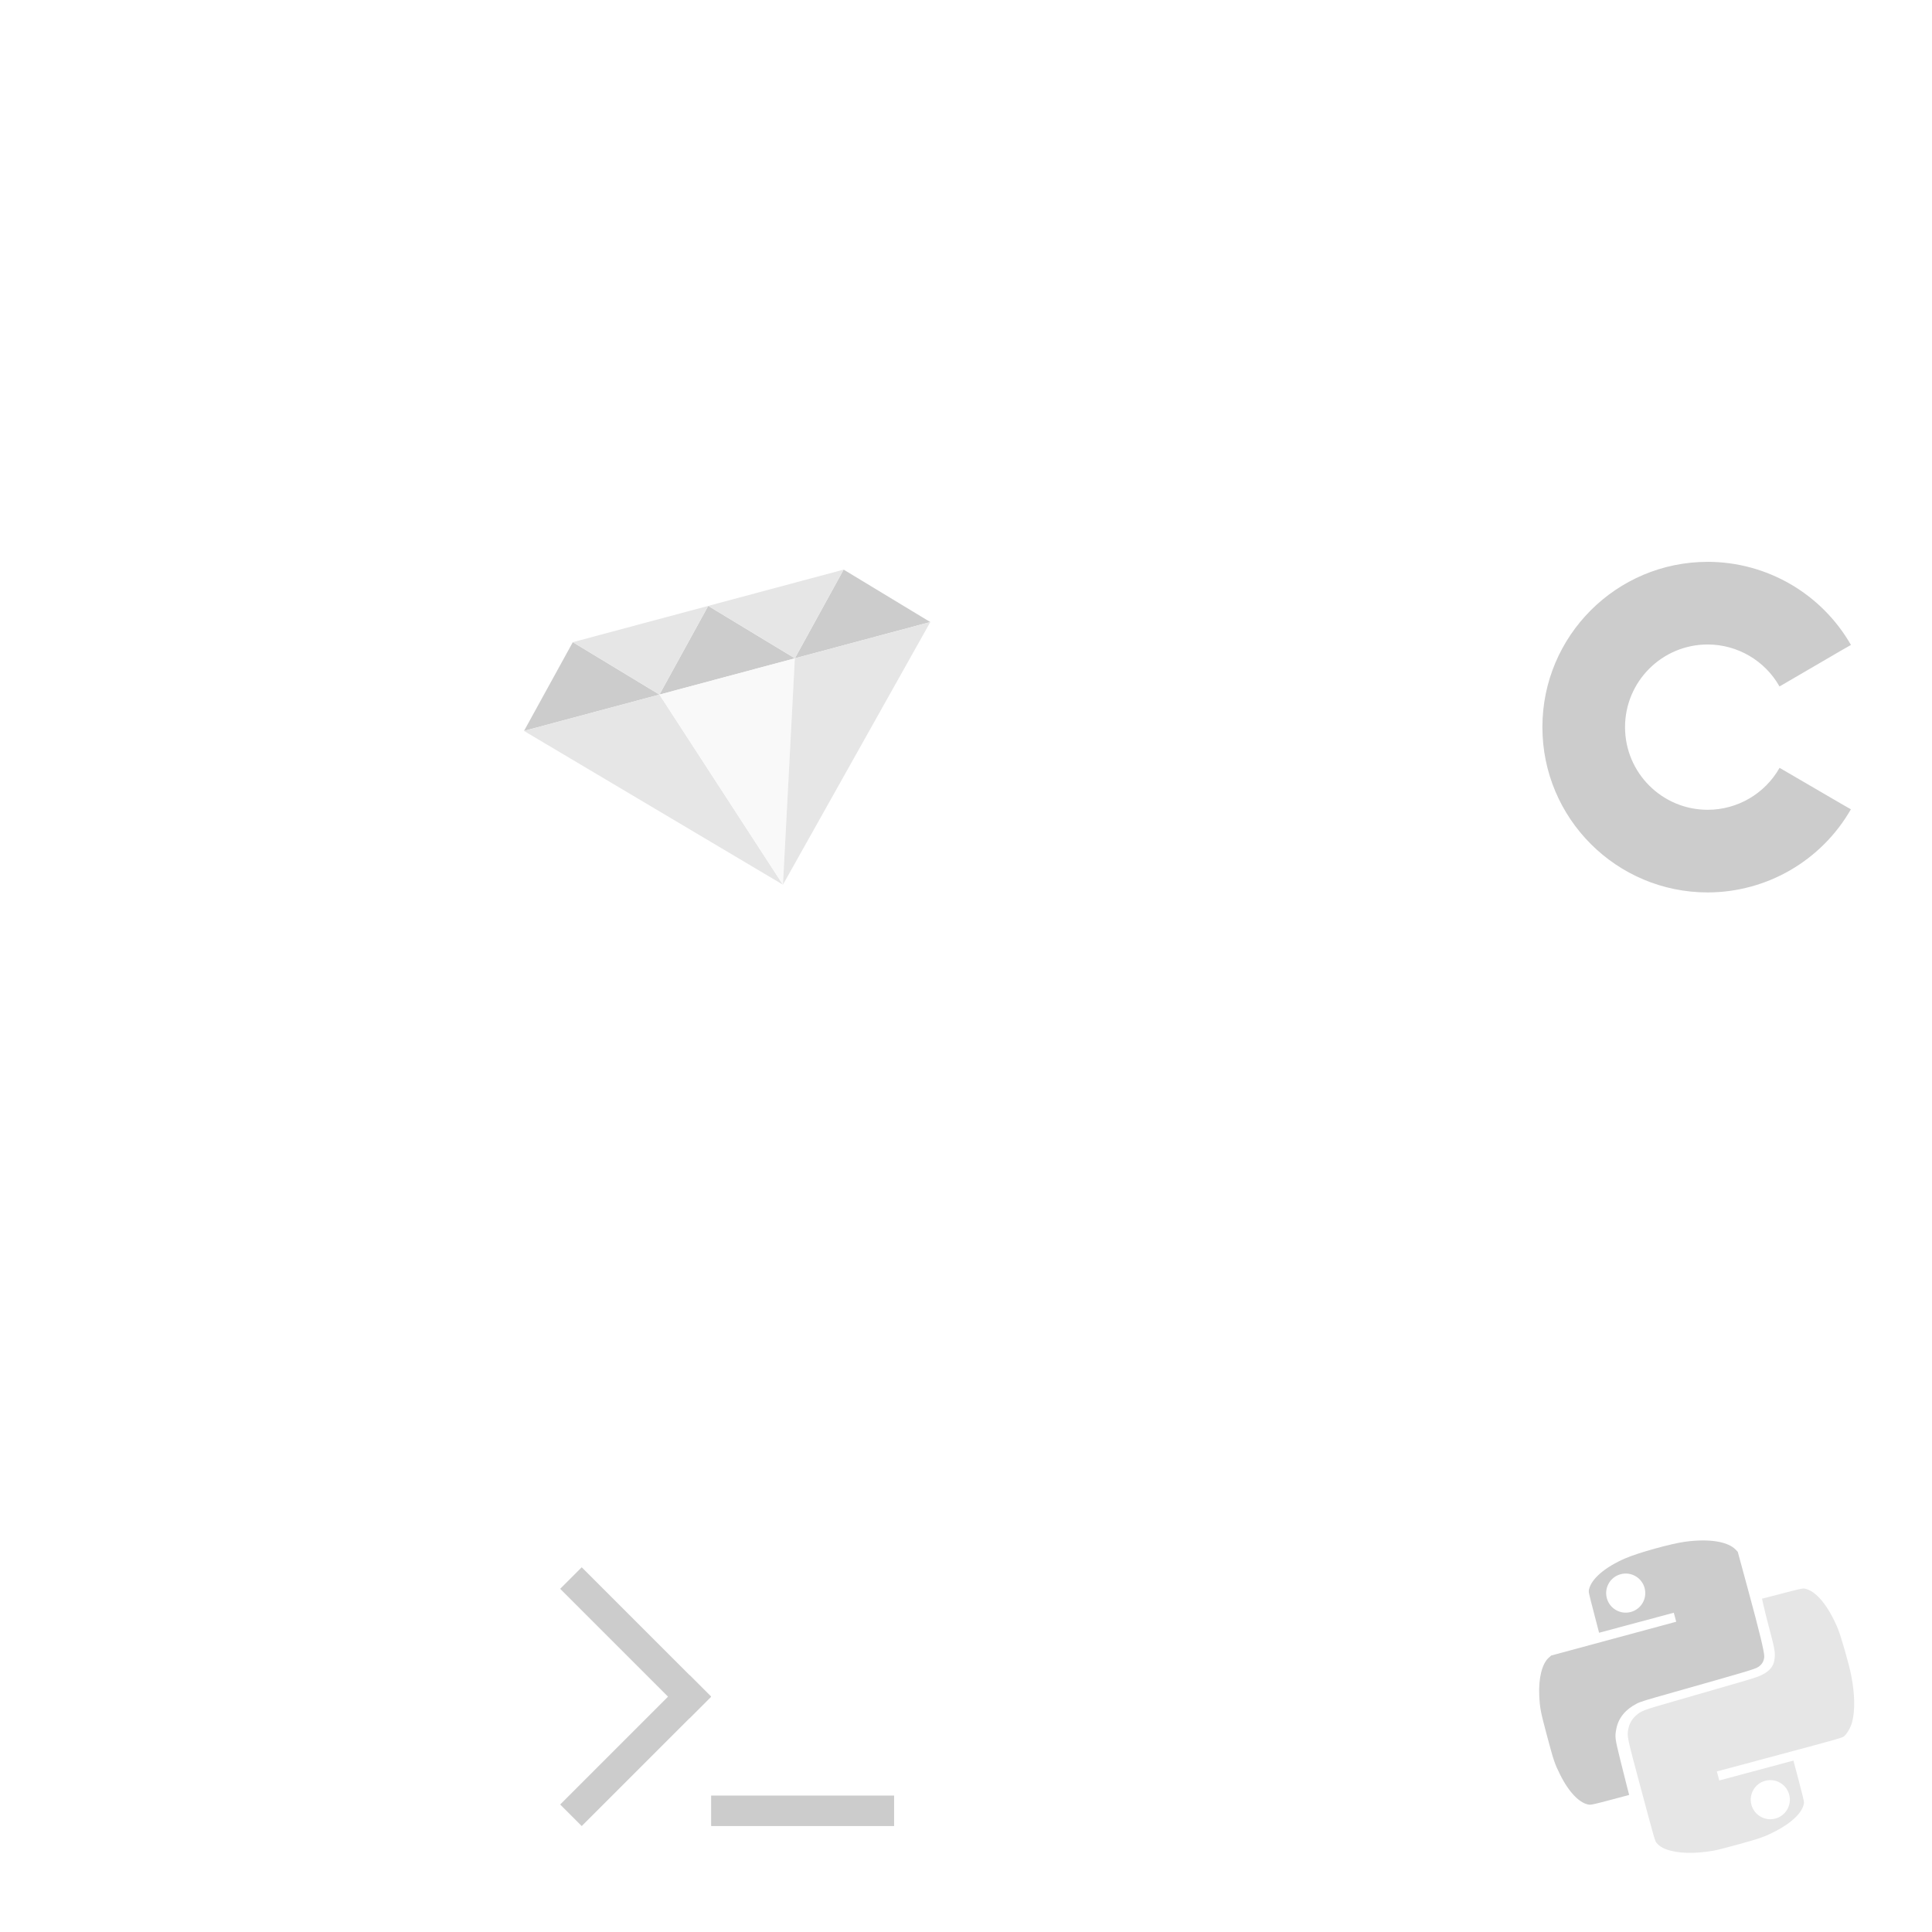
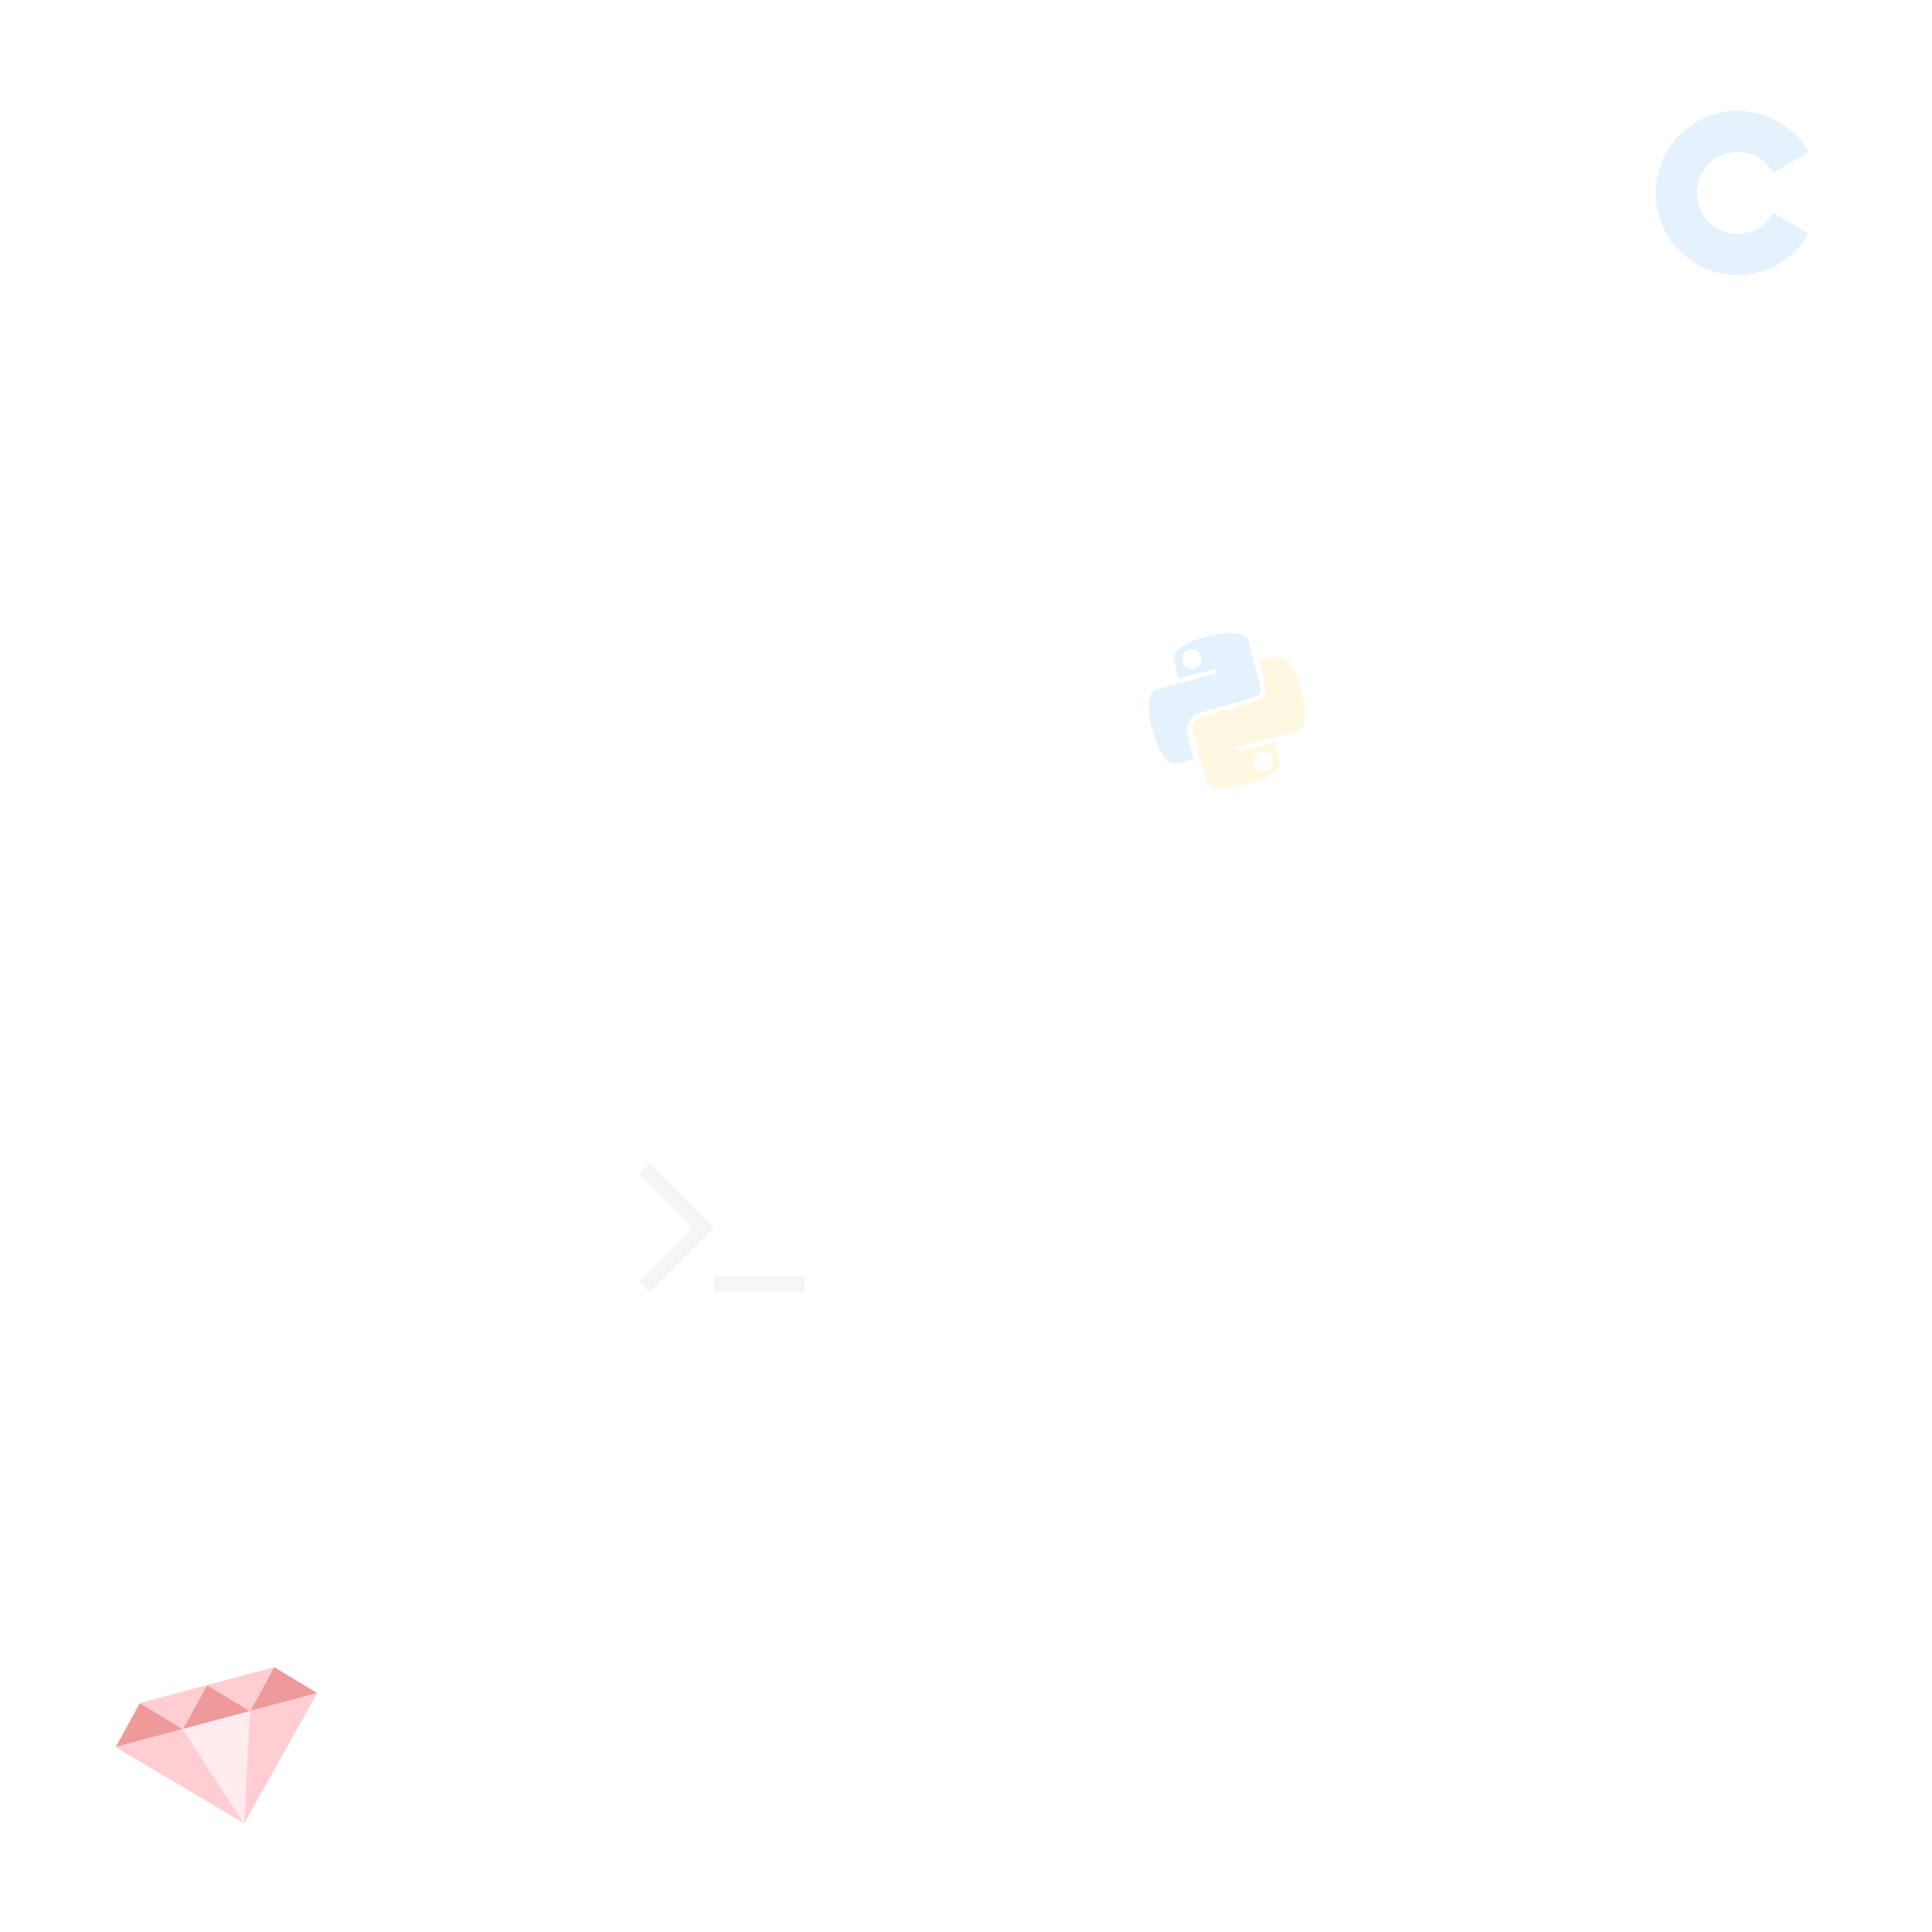
- <svg xmlns="http://www.w3.org/2000/svg" width="192.8mm" height="192.8mm" viewBox="0 0 192.8 192.8" version="1.1" id="svg8">
+ <svg xmlns="http://www.w3.org/2000/svg" id="svg8" version="1.1" viewBox="0 0 26.458 26.458" height="100" width="100">
  <defs id="defs2" />
-   <g id="layer1" transform="translate(62.80834,-47.90479)">
-     <g id="g940" transform="rotate(-15,-96.76904,548.2932)">
-       <path transform="matrix(0.8132284,0,0,0.4893807,40.73915,74.11808)" d="m 86.606,170.855 -8.601,0 -8.601,0 4.3,-7.449 4.3,-7.449 4.3,7.449 z" id="path848" style="opacity:1;fill:#cccccc;fill-opacity:1;stroke:none;stroke-width:2.378;stroke-linejoin:miter;stroke-miterlimit:7;stroke-dasharray:none;stroke-dashoffset:0;stroke-opacity:0" />
-       <path transform="matrix(0.8132284,0,0,0.4893807,54.7281,74.11808)" d="m 86.606,170.855 -8.601,0 -8.601,0 4.3,-7.449 4.3,-7.449 4.3,7.449 z" id="path848-3" style="opacity:1;fill:#cccccc;fill-opacity:1;stroke:none;stroke-width:2.378;stroke-linejoin:miter;stroke-miterlimit:7;stroke-dasharray:none;stroke-dashoffset:0;stroke-opacity:0" />
-       <path transform="matrix(0.8132284,0,0,0.4893807,68.71704,74.11808)" d="m 86.606,170.855 -8.601,0 -8.601,0 4.3,-7.449 4.3,-7.449 4.3,7.449 z" id="path848-6" style="opacity:1;fill:#cccccc;fill-opacity:1;stroke:none;stroke-width:2.378;stroke-linejoin:miter;stroke-miterlimit:7;stroke-dasharray:none;stroke-dashoffset:0;stroke-opacity:0" />
-       <path transform="matrix(-0.8132284,0,0,-0.4893807,174.6051,234.0542)" d="m 86.606,170.855 -8.601,0 -8.601,0 4.3,-7.449 4.3,-7.449 4.3,7.449 z" id="path848-3-7" style="opacity:1;fill:#e6e6e6;fill-opacity:1;stroke:none;stroke-width:2.378;stroke-linejoin:miter;stroke-miterlimit:7;stroke-dasharray:none;stroke-dashoffset:0;stroke-opacity:0" />
-       <path transform="matrix(-0.8132284,0,0,-0.4893807,188.5941,234.0542)" d="m 86.606,170.855 -8.601,0 -8.601,0 4.3,-7.449 4.3,-7.449 4.3,7.449 z" id="path848-3-5" style="opacity:1;fill:#e6e6e6;fill-opacity:1;stroke:none;stroke-width:2.378;stroke-linejoin:miter;stroke-miterlimit:7;stroke-dasharray:none;stroke-dashoffset:0;stroke-opacity:0" />
-       <path id="path896" d="m 111.169,157.731 6.992,21.511 -20.99,-21.511 h 6.999 z" style="opacity:1;fill:#e6e6e6;fill-opacity:1;stroke:none;stroke-width:1.5;stroke-linejoin:miter;stroke-miterlimit:7;stroke-dasharray:none;stroke-dashoffset:0;stroke-opacity:0" />
-       <path id="path848-3-3" d="m 111.169,157.731 6.994,-1e-5 h 6.994 l -6.997,21.511 z" style="opacity:1;fill:#f9f9f9;fill-opacity:1;stroke:none;stroke-width:1.5;stroke-linejoin:miter;stroke-miterlimit:7;stroke-dasharray:none;stroke-dashoffset:0;stroke-opacity:0" />
-       <path id="path896-5" d="m 125.158,157.731 -6.992,21.511 20.99,-21.511 h -6.999 z" style="opacity:1;fill:#e6e6e6;fill-opacity:1;stroke:none;stroke-width:1.5;stroke-linejoin:miter;stroke-miterlimit:7;stroke-dasharray:none;stroke-dashoffset:0;stroke-opacity:0" />
+   <g transform="translate(62.80834,-47.90479)" id="layer1">
+     <g transform="matrix(0.5104434,0,0,0.5104434,-33.48566,41.66853)" id="g866">
+       <path d="m 86.606,170.855 -8.601,0 -8.601,0 4.3,-7.449 4.3,-7.449 4.3,7.449 z" style="fill:#ef9a9a;fill-opacity:1;stroke:none;stroke-width:2.378;stroke-linejoin:miter;stroke-miterlimit:7;stroke-dasharray:none;stroke-dashoffset:0;stroke-opacity:0" id="path848" transform="matrix(0.104757,-0.02806955,0.01689156,0.06304018,-64.49743,50.26697)" />
+       <path d="m 86.606,170.855 -8.601,0 -8.601,0 4.3,-7.449 4.3,-7.449 4.3,7.449 z" style="fill:#ef9a9a;fill-opacity:1;stroke:none;stroke-width:2.378;stroke-linejoin:miter;stroke-miterlimit:7;stroke-dasharray:none;stroke-dashoffset:0;stroke-opacity:0" id="path848-3" transform="matrix(0.104757,-0.02806955,0.01689156,0.06304018,-62.69542,49.78413)" />
+       <path d="m 86.606,170.855 -8.601,0 -8.601,0 4.3,-7.449 4.3,-7.449 4.3,7.449 z" style="fill:#ef9a9a;fill-opacity:1;stroke:none;stroke-width:2.378;stroke-linejoin:miter;stroke-miterlimit:7;stroke-dasharray:none;stroke-dashoffset:0;stroke-opacity:0" id="path848-6" transform="matrix(0.104757,-0.02806955,0.01689156,0.06304018,-60.89342,49.30128)" />
+       <path d="m 86.606,170.855 -8.601,0 -8.601,0 4.3,-7.449 4.3,-7.449 4.3,7.449 z" style="fill:#ffcdd2;fill-opacity:1;stroke:none;stroke-width:2.378;stroke-linejoin:miter;stroke-miterlimit:7;stroke-dasharray:none;stroke-dashoffset:0;stroke-opacity:0" id="path848-3-7" transform="matrix(-0.104757,0.02806955,-0.01689156,-0.06304018,-41.73293,66.2488)" />
+       <path d="m 86.606,170.855 -8.601,0 -8.601,0 4.3,-7.449 4.3,-7.449 4.3,7.449 z" style="fill:#ffcdd2;fill-opacity:1;stroke:none;stroke-width:2.378;stroke-linejoin:miter;stroke-miterlimit:7;stroke-dasharray:none;stroke-dashoffset:0;stroke-opacity:0" id="path848-3-5" transform="matrix(-0.104757,0.02806955,-0.01689156,-0.06304018,-39.93093,65.76595)" />
+       <path style="fill:#ffcdd2;fill-opacity:1;stroke:none;stroke-width:0.2;stroke-linejoin:miter;stroke-miterlimit:7;stroke-dasharray:none;stroke-dashoffset:0;stroke-opacity:0" d="m -52.539,58.607 1.643,2.53 -3.446,-2.046 0.902,-0.242 z" id="path896" />
+       <path style="fill:#ffebee;fill-opacity:1;stroke:none;stroke-width:0.2;stroke-linejoin:miter;stroke-miterlimit:7;stroke-dasharray:none;stroke-dashoffset:0;stroke-opacity:0" d="m -52.539,58.607 0.901,-0.241 0.901,-0.241 -0.159,3.012 z" id="path848-3-3" />
+       <path style="fill:#ffcdd2;fill-opacity:1;stroke:none;stroke-width:0.2;stroke-linejoin:miter;stroke-miterlimit:7;stroke-dasharray:none;stroke-dashoffset:0;stroke-opacity:0" d="m -50.737,58.124 -0.158,3.012 1.961,-3.495 -0.902,0.242 z" id="path896-5" />
    </g>
-     <path style="opacity:1;fill:#cccccc;fill-opacity:1;stroke:none;stroke-width:1.5;stroke-linejoin:miter;stroke-miterlimit:7;stroke-dasharray:none;stroke-dashoffset:0;stroke-opacity:0" d="m 107.607,103.973 a 16.495,16.495 0 0 0 -16.495,16.495 16.495,16.495 0 0 0 16.495,16.495 16.495,16.495 0 0 0 14.29,-8.296 l -0.979,-0.56 -6.138,-3.578 a 8.248,8.248 0 0 1 -7.173,4.187 8.248,8.248 0 0 1 -8.248,-8.248 8.248,8.248 0 0 1 8.248,-8.248 8.248,8.248 0 0 1 7.168,4.189 l 6.143,-3.581 0.985,-0.563 a 16.495,16.495 0 0 0 -14.296,-8.293 z" id="path1129" />
-     <g id="g1108" transform="matrix(0.8685975,-0.23274,0.23274,0.8685975,15.1779,82.48179)" style="stroke-width:1.112">
-       <path id="path1077" transform="scale(0.2645833)" d="m 261.326,613.768 -0.143,3.113 c -0.079,1.712 -0.147,6.443 -0.15,10.512 -0.009,7.843 -0.159,9.492 -1.078,11.92 -1.285,3.395 -3.877,5.039 -8.816,5.592 -1.826,0.205 -6.703,0.319 -37.205,0.871 -12.967,0.235 -13.648,0.304 -16.334,1.625 -2,0.984 -3.587,2.576 -4.551,4.562 -1.44,2.969 -1.415,2.521 -1.41,26.605 0.005,21.15 0.015,21.736 0.434,22.658 0.637,1.404 1.619,2.538 3.119,3.602 4.29,3.043 10.838,5.006 19.287,5.779 1.137,0.104 6.032,0.159 10.879,0.121 9.423,-0.074 11.319,-0.231 16.318,-1.336 7.728,-1.708 13.203,-4.886 14.506,-8.42 0.179,-0.485 0.259,-3.322 0.271,-9.449 l 0.018,-8.758 h -16.102 -16.1 v -1.959 -1.957 h 27.049 c 24.655,0 27.144,-0.033 28.121,-0.363 1.352,-0.457 3.758,-2.824 4.938,-4.859 2.518,-4.344 4.192,-11.063 4.76,-19.117 0.32,-4.532 0.106,-17.118 -0.348,-20.48 -1.397,-10.359 -4.847,-17.791 -9.164,-19.74 -0.762,-0.344 -1.787,-0.393 -9.576,-0.453 z m -18.469,74.119 a 8.204,8.204 0 0 1 8.203,8.205 8.204,8.204 0 0 1 -8.203,8.203 8.204,8.204 0 0 1 -8.203,-8.203 8.204,8.204 0 0 1 8.203,-8.205 z" style="opacity:1;fill:#e6e6e6;fill-opacity:1;stroke:none;stroke-width:6.305;stroke-linejoin:miter;stroke-miterlimit:7;stroke-dasharray:none;stroke-dashoffset:0;stroke-opacity:0" />
-       <path transform="scale(0.2645833)" id="path1079" d="m 223.342,581.844 c -5.062,0.044 -10.117,0.297 -13.07,0.738 -9.143,1.366 -15.872,4.582 -18.025,8.617 -0.501,0.939 -0.505,1.015 -0.57,9.812 l -0.064,8.865 h 16.219 16.221 v 1.955 1.953 l -27.143,0.059 -27.141,0.059 -1.244,0.611 c -3.337,1.639 -6.44,7.217 -7.975,14.332 -1.118,5.184 -1.22,6.63 -1.223,17.367 -0.003,10.687 0.072,11.837 1.096,16.92 1.663,8.256 4.949,14.052 8.734,15.402 v -0.002 c 0.638,0.228 2.683,0.297 8.934,0.305 l 8.104,0.012 0.021,-3.537 c 0.011,-1.945 0.095,-7.255 0.188,-11.803 0.188,-9.246 0.256,-9.734 1.785,-12.877 1.995,-4.101 5.725,-6.808 10.951,-7.945 1.771,-0.386 3.34,-0.444 16.428,-0.627 32.645,-0.457 35.2,-0.53 36.797,-1.043 1.795,-0.576 3.026,-1.798 3.568,-3.541 0.564,-1.813 0.775,-10.404 0.707,-28.941 l -0.06,-16.391 -0.504,-0.945 c -2.282,-4.276 -9.477,-7.52 -19.621,-8.846 -2.98,-0.389 -8.049,-0.554 -13.111,-0.51 z M 206.707,588.5 a 8.204,8.204 0 0 1 8.205,8.205 8.204,8.204 0 0 1 -8.205,8.203 8.204,8.204 0 0 1 -8.203,-8.203 8.204,8.204 0 0 1 8.203,-8.205 z" style="opacity:1;fill:#cccccc;fill-opacity:1;stroke:none;stroke-width:6.305;stroke-linejoin:miter;stroke-miterlimit:7;stroke-dasharray:none;stroke-dashoffset:0;stroke-opacity:0" />
+     <g transform="matrix(0.5104434,0,0,0.5104434,-19.08358,20.40967)" id="g873">
+       <path style="opacity:1;fill:#e3f2fd;fill-opacity:1;stroke:none;stroke-width:0.2;stroke-linejoin:miter;stroke-miterlimit:7;stroke-dasharray:none;stroke-dashoffset:0;stroke-opacity:0" d="m -39.039,56.84 a 2.2,2.2 0 0 0 -2.2,2.2 2.2,2.2 0 0 0 2.2,2.2 2.2,2.2 0 0 0 1.906,-1.106 l -0.131,-0.075 -0.819,-0.477 a 1.1,1.1 0 0 1 -0.957,0.558 1.1,1.1 0 0 1 -1.1,-1.1 1.1,1.1 0 0 1 1.1,-1.1 1.1,1.1 0 0 1 0.956,0.559 l 0.819,-0.478 0.131,-0.075 a 2.2,2.2 0 0 0 -1.907,-1.106 z" id="path1129" />
    </g>
-     <g id="g1226" transform="matrix(0.7283585,0,0,0.7283585,-18.92076,143.5987)" style="fill:#cccccc;fill-opacity:1;stroke-width:1.373">
-       <g id="g1220" style="fill:#cccccc;fill-opacity:1;stroke-width:1.373">
-         <rect style="opacity:1;fill:#cccccc;fill-opacity:1;stroke:none;stroke-width:2.059;stroke-linejoin:miter;stroke-miterlimit:7;stroke-dasharray:none;stroke-dashoffset:0;stroke-opacity:0" id="rect1186" width="25.069" height="4.174" x="-70.257" y="93.585" transform="rotate(-45)" />
-         <rect style="opacity:1;fill:#cccccc;fill-opacity:1;stroke:none;stroke-width:2.059;stroke-linejoin:miter;stroke-miterlimit:7;stroke-dasharray:none;stroke-dashoffset:0;stroke-opacity:0" id="rect1186-6" width="25.069" height="4.174" x="72.689" y="45.188" transform="rotate(45)" />
+     <g transform="matrix(0.5104434,0,0,0.5104434,-26.00295,21.00309)" id="g870">
+       <path style="fill:#fff8e1;fill-opacity:1;stroke:none;stroke-width:0.2;stroke-linejoin:miter;stroke-miterlimit:7;stroke-dasharray:none;stroke-dashoffset:0;stroke-opacity:0" d="m -38.316,70.456 0.021,0.097 c 0.012,0.053 0.048,0.199 0.082,0.323 0.064,0.24 0.073,0.292 0.065,0.374 -0.011,0.115 -0.077,0.186 -0.224,0.244 -0.054,0.021 -0.203,0.065 -1.133,0.332 -0.395,0.114 -0.416,0.121 -0.487,0.184 -0.053,0.047 -0.089,0.108 -0.102,0.177 -0.02,0.103 -0.023,0.089 0.175,0.827 0.174,0.648 0.179,0.666 0.199,0.691 0.031,0.038 0.07,0.064 0.125,0.085 0.156,0.058 0.373,0.064 0.639,0.019 0.036,-0.006 0.186,-0.045 0.334,-0.086 0.288,-0.08 0.345,-0.1 0.489,-0.175 0.223,-0.116 0.365,-0.258 0.375,-0.377 0.002,-0.016 -0.019,-0.104 -0.069,-0.292 l -0.071,-0.269 -0.493,0.132 -0.493,0.132 -0.016,-0.06 -0.016,-0.06 0.829,-0.222 c 0.756,-0.202 0.832,-0.224 0.859,-0.242 0.038,-0.025 0.092,-0.117 0.111,-0.189 0.042,-0.154 0.038,-0.373 -0.011,-0.625 -0.027,-0.142 -0.137,-0.526 -0.179,-0.625 -0.128,-0.306 -0.295,-0.505 -0.443,-0.53 -0.026,-0.004 -0.058,0.003 -0.297,0.065 z m 0.043,2.423 a 0.26,0.26 0 0 1 0.319,0.184 0.26,0.26 0 0 1 -0.184,0.319 0.26,0.26 0 0 1 -0.319,-0.184 0.26,0.26 0 0 1 0.184,-0.319 z" id="path1077" />
+       <path style="fill:#e3f2fd;fill-opacity:1;stroke:none;stroke-width:0.2;stroke-linejoin:miter;stroke-miterlimit:7;stroke-dasharray:none;stroke-dashoffset:0;stroke-opacity:0" d="m -39.742,69.79 c -0.155,0.043 -0.308,0.092 -0.395,0.13 -0.269,0.117 -0.449,0.271 -0.482,0.412 -0.008,0.033 -0.007,0.035 0.063,0.305 l 0.071,0.272 0.497,-0.133 0.497,-0.133 0.016,0.06 0.016,0.06 -0.831,0.225 -0.831,0.225 -0.033,0.029 c -0.089,0.078 -0.138,0.274 -0.127,0.505 0.008,0.168 0.017,0.213 0.105,0.542 0.088,0.328 0.099,0.362 0.173,0.51 0.119,0.239 0.267,0.39 0.394,0.4 l -1.6e-5,-6.2e-5 c 0.021,0.002 0.085,-0.013 0.276,-0.064 l 0.248,-0.066 -0.028,-0.109 c -0.016,-0.06 -0.057,-0.223 -0.091,-0.363 -0.07,-0.285 -0.072,-0.3 -0.051,-0.409 0.027,-0.142 0.12,-0.256 0.27,-0.333 0.051,-0.026 0.099,-0.041 0.498,-0.154 0.997,-0.282 1.074,-0.305 1.119,-0.334 0.05,-0.032 0.078,-0.08 0.08,-0.138 0.002,-0.06 -0.062,-0.325 -0.216,-0.893 l -0.136,-0.502 -0.023,-0.025 c -0.105,-0.112 -0.352,-0.153 -0.674,-0.11 -0.095,0.013 -0.251,0.049 -0.406,0.092 z m -0.455,0.341 a 0.26,0.26 0 0 1 0.319,0.184 0.26,0.26 0 0 1 -0.184,0.319 0.26,0.26 0 0 1 -0.319,-0.184 0.26,0.26 0 0 1 0.184,-0.319 z" id="path1079" />
+     </g>
+     <g style="fill:#f5f5f5;fill-opacity:1;stroke-width:1.373" transform="matrix(0.04958149,0,0,0.04958149,-54.87656,59.70711)" id="g1226">
+       <g style="fill:#f5f5f5;fill-opacity:1;stroke-width:1.373" id="g1220">
+         <rect transform="rotate(-45)" y="93.585" x="-70.257" height="4.174" width="25.069" id="rect1186" style="opacity:1;fill:#f5f5f5;fill-opacity:1;stroke:none;stroke-width:2.059;stroke-linejoin:miter;stroke-miterlimit:7;stroke-dasharray:none;stroke-dashoffset:0;stroke-opacity:0" />
+         <rect transform="rotate(45)" y="45.188" x="72.689" height="4.174" width="25.069" id="rect1186-6" style="opacity:1;fill:#f5f5f5;fill-opacity:1;stroke:none;stroke-width:2.059;stroke-linejoin:miter;stroke-miterlimit:7;stroke-dasharray:none;stroke-dashoffset:0;stroke-opacity:0" />
      </g>
-       <rect y="114.631" x="37.178" height="4.174" width="25.069" id="rect1186-6-0" style="opacity:1;fill:#cccccc;fill-opacity:1;stroke:none;stroke-width:2.059;stroke-linejoin:miter;stroke-miterlimit:7;stroke-dasharray:none;stroke-dashoffset:0;stroke-opacity:0" />
+       <rect style="opacity:1;fill:#f5f5f5;fill-opacity:1;stroke:none;stroke-width:2.059;stroke-linejoin:miter;stroke-miterlimit:7;stroke-dasharray:none;stroke-dashoffset:0;stroke-opacity:0" id="rect1186-6-0" width="25.069" height="4.174" x="37.178" y="114.631" />
    </g>
  </g>
</svg>
